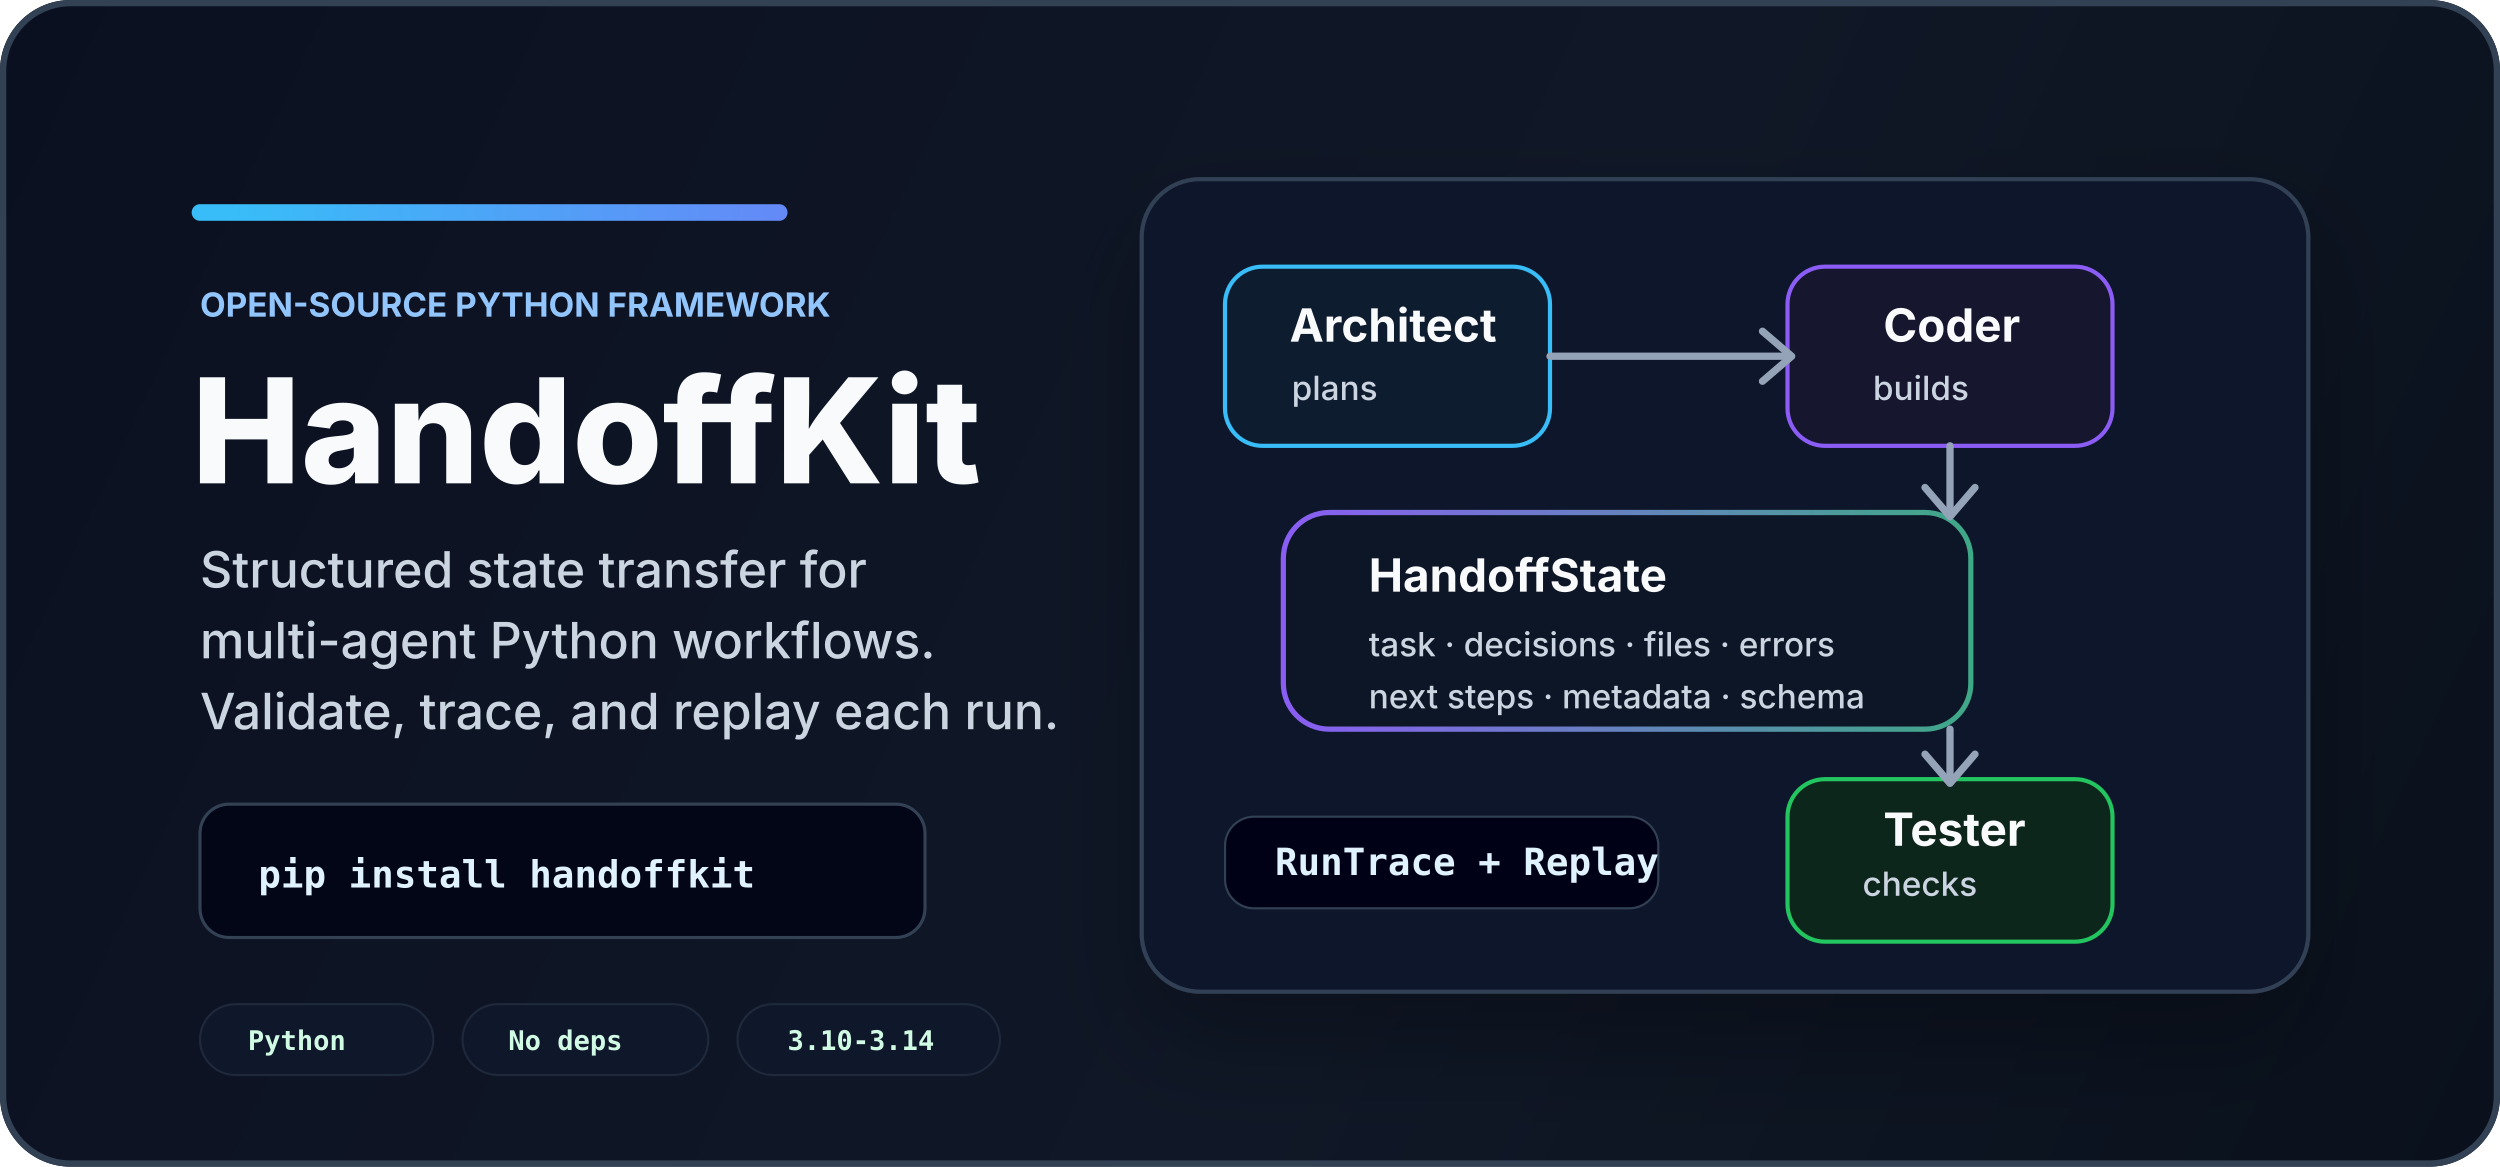
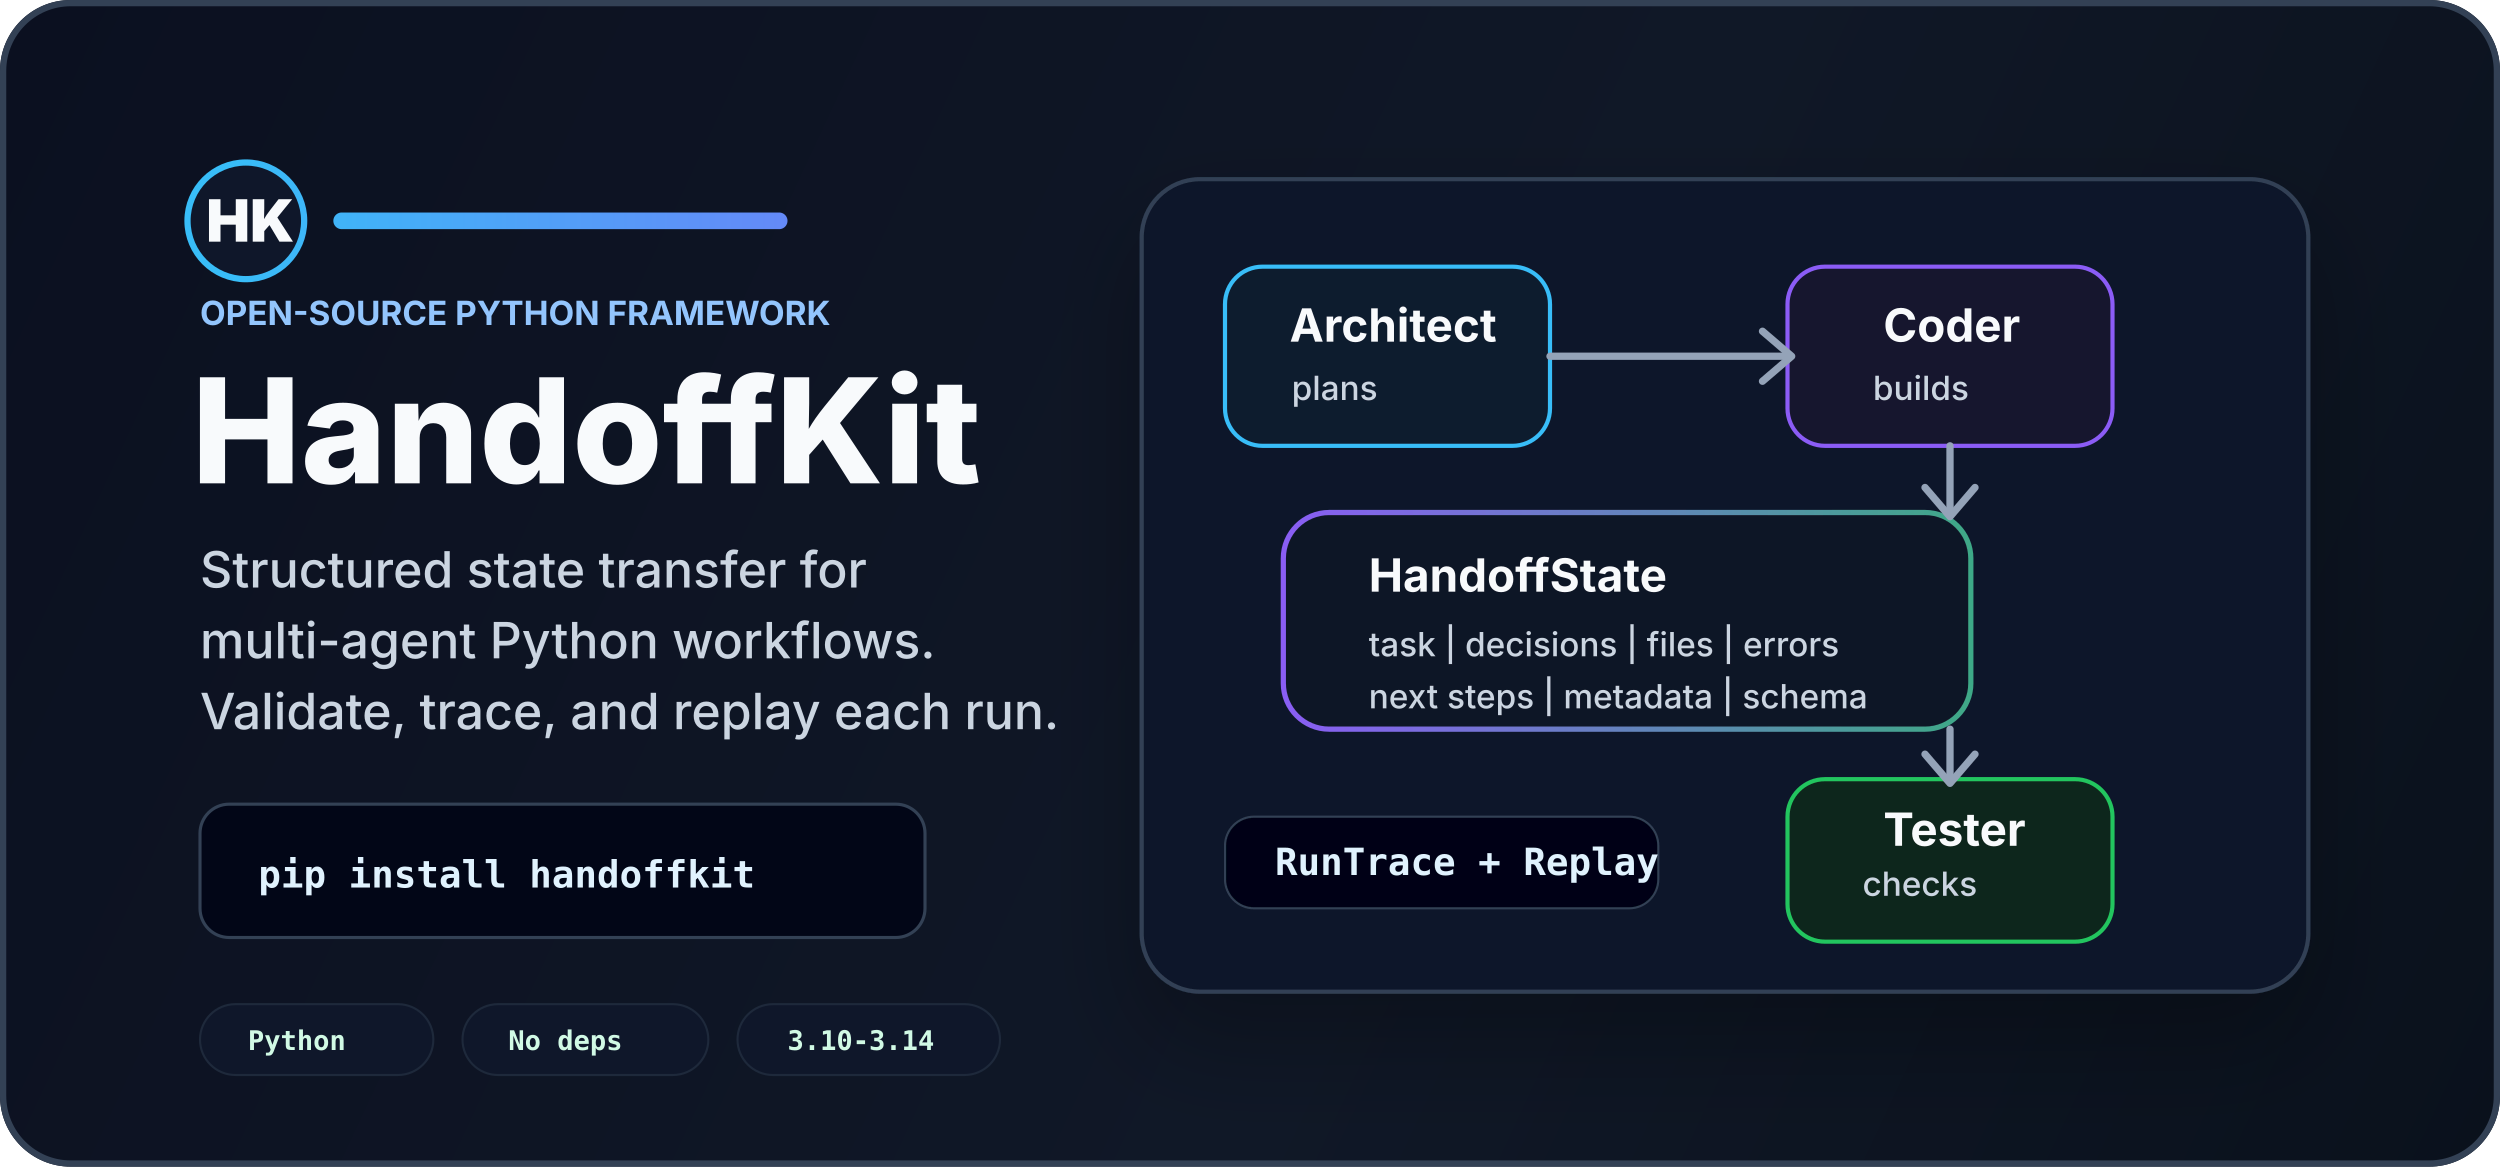
<svg xmlns="http://www.w3.org/2000/svg" width="1200" height="560" viewBox="0 0 1200 560" fill="none" role="img" aria-labelledby="title desc">
  <defs>
    <linearGradient id="heroBg" x1="0" y1="0" x2="1200" y2="560" gradientUnits="userSpaceOnUse">
      <stop stop-color="#0B1020" />
      <stop offset="0.58" stop-color="#101827" />
      <stop offset="1" stop-color="#0A111C" />
    </linearGradient>
    <linearGradient id="accent" x1="112" y1="0" x2="1070" y2="0" gradientUnits="userSpaceOnUse">
      <stop stop-color="#38BDF8" />
      <stop offset="0.52" stop-color="#8B5CF6" />
      <stop offset="1" stop-color="#22C55E" />
    </linearGradient>
    <filter id="cardShadow" x="-10%" y="-12%" width="120%" height="130%" color-interpolation-filters="sRGB">
      <feDropShadow dx="0" dy="24" stdDeviation="24" flood-color="#000000" flood-opacity="0.28" />
    </filter>
    <style>
      .eyebrow { font: 700 16px Inter, ui-sans-serif, system-ui, sans-serif; fill: #93C5FD; letter-spacing: 0; }
      .titleText { font: 800 70px Inter, ui-sans-serif, system-ui, sans-serif; fill: #F8FAFC; letter-spacing: 0; }
      .subtitle { font: 500 24px Inter, ui-sans-serif, system-ui, sans-serif; fill: #CBD5E1; letter-spacing: 0; }
      .mono { font: 700 18px "JetBrains Mono", "SFMono-Regular", Consolas, monospace; fill: #E0F2FE; letter-spacing: 0; }
      .cardTitle { font: 750 22px Inter, ui-sans-serif, system-ui, sans-serif; fill: #F8FAFC; letter-spacing: 0; }
      .cardBody { font: 500 16px Inter, ui-sans-serif, system-ui, sans-serif; fill: #CBD5E1; letter-spacing: 0; }
      .chip { font: 700 13px "JetBrains Mono", "SFMono-Regular", Consolas, monospace; fill: #D1FAE5; letter-spacing: 0; }
+       .mark { font: 900 28px Inter, ui-sans-serif, system-ui, sans-serif; fill: #F8FAFC; letter-spacing: 0; }
    </style>
  </defs>
  <rect width="1200" height="560" rx="34" fill="url(#heroBg)" />
  <rect x="1.5" y="1.5" width="1197" height="557" rx="32.5" stroke="#334155" stroke-width="3" />
-   <path d="M96 102H374" stroke="url(#accent)" stroke-width="8" stroke-linecap="round" />
-   <text x="96" y="152" class="eyebrow">OPEN-SOURCE PYTHON FRAMEWORK</text>
+   <circle cx="118" cy="106" r="28" fill="#0F172A" stroke="url(#accent)" stroke-width="3" />
+   <text x="99" y="116" class="mark">HK</text>
+   <path d="M164 106H374" stroke="url(#accent)" stroke-width="8" stroke-linecap="round" />
+   <text x="96" y="156" class="eyebrow">OPEN-SOURCE PYTHON FRAMEWORK</text>
  <text x="92" y="232" class="titleText">HandoffKit</text>
  <text x="96" y="282" class="subtitle">Structured state transfer for</text>
  <text x="96" y="316" class="subtitle">multi-agent Python workflows.</text>
  <text x="96" y="350" class="subtitle">Validate, trace, and replay each run.</text>
  <rect x="96" y="386" width="348" height="64" rx="14" fill="#020617" stroke="#334155" stroke-width="1.5" />
  <text x="124" y="426" class="mono">pip install handoffkit</text>
  <g transform="translate(96 482)">
    <rect x="0" y="0" width="112" height="34" rx="17" fill="#0F172A" stroke="#1E293B" />
    <text x="23" y="22" class="chip">Python</text>
    <rect x="126" y="0" width="118" height="34" rx="17" fill="#0F172A" stroke="#1E293B" />
    <text x="148" y="22" class="chip">No deps</text>
    <rect x="258" y="0" width="126" height="34" rx="17" fill="#0F172A" stroke="#1E293B" />
    <text x="282" y="22" class="chip">3.10-3.14</text>
  </g>
  <g filter="url(#cardShadow)">
    <rect x="548" y="86" width="560" height="390" rx="28" fill="#0F172A" stroke="#334155" stroke-width="2" />
    <rect x="588" y="128" width="156" height="86" rx="18" fill="#111C2E" stroke="#38BDF8" stroke-width="2" />
    <text x="619" y="164" class="cardTitle">Architect</text>
    <text x="620" y="192" class="cardBody">plans</text>
    <rect x="858" y="128" width="156" height="86" rx="18" fill="#17172D" stroke="#8B5CF6" stroke-width="2" />
    <text x="904" y="164" class="cardTitle">Coder</text>
    <text x="899" y="192" class="cardBody">builds</text>
    <rect x="858" y="374" width="156" height="78" rx="18" fill="#10251B" stroke="#22C55E" stroke-width="2" />
    <text x="904" y="406" class="cardTitle">Tester</text>
    <text x="894" y="430" class="cardBody">checks</text>
    <rect x="616" y="246" width="330" height="104" rx="22" fill="#111827" stroke="url(#accent)" stroke-width="2.5" />
    <text x="657" y="284" class="cardTitle">HandoffState</text>
-     <text x="657" y="315" class="cardBody">task · decisions · files · errors</text>
-     <text x="657" y="340" class="cardBody">next steps · metadata · schema</text>
+     <text x="657" y="315" class="cardBody">task | decisions | files | errors</text>
+     <text x="657" y="340" class="cardBody">next steps | metadata | schema</text>
    <path d="M744 171H858" stroke="#94A3B8" stroke-width="3.5" stroke-linecap="round" />
    <path d="M846 159L860 171L846 183" stroke="#94A3B8" stroke-width="3.5" stroke-linecap="round" stroke-linejoin="round" />
    <path d="M936 214V246" stroke="#94A3B8" stroke-width="3.5" stroke-linecap="round" />
    <path d="M924 234L936 248L948 234" stroke="#94A3B8" stroke-width="3.5" stroke-linecap="round" stroke-linejoin="round" />
    <path d="M936 350V374" stroke="#94A3B8" stroke-width="3.5" stroke-linecap="round" />
    <path d="M924 362L936 376L948 362" stroke="#94A3B8" stroke-width="3.5" stroke-linecap="round" stroke-linejoin="round" />
    <rect x="588" y="392" width="208" height="44" rx="14" fill="#020617" stroke="#334155" />
    <text x="612" y="420" class="mono">RunTrace + Replay</text>
  </g>
</svg>
